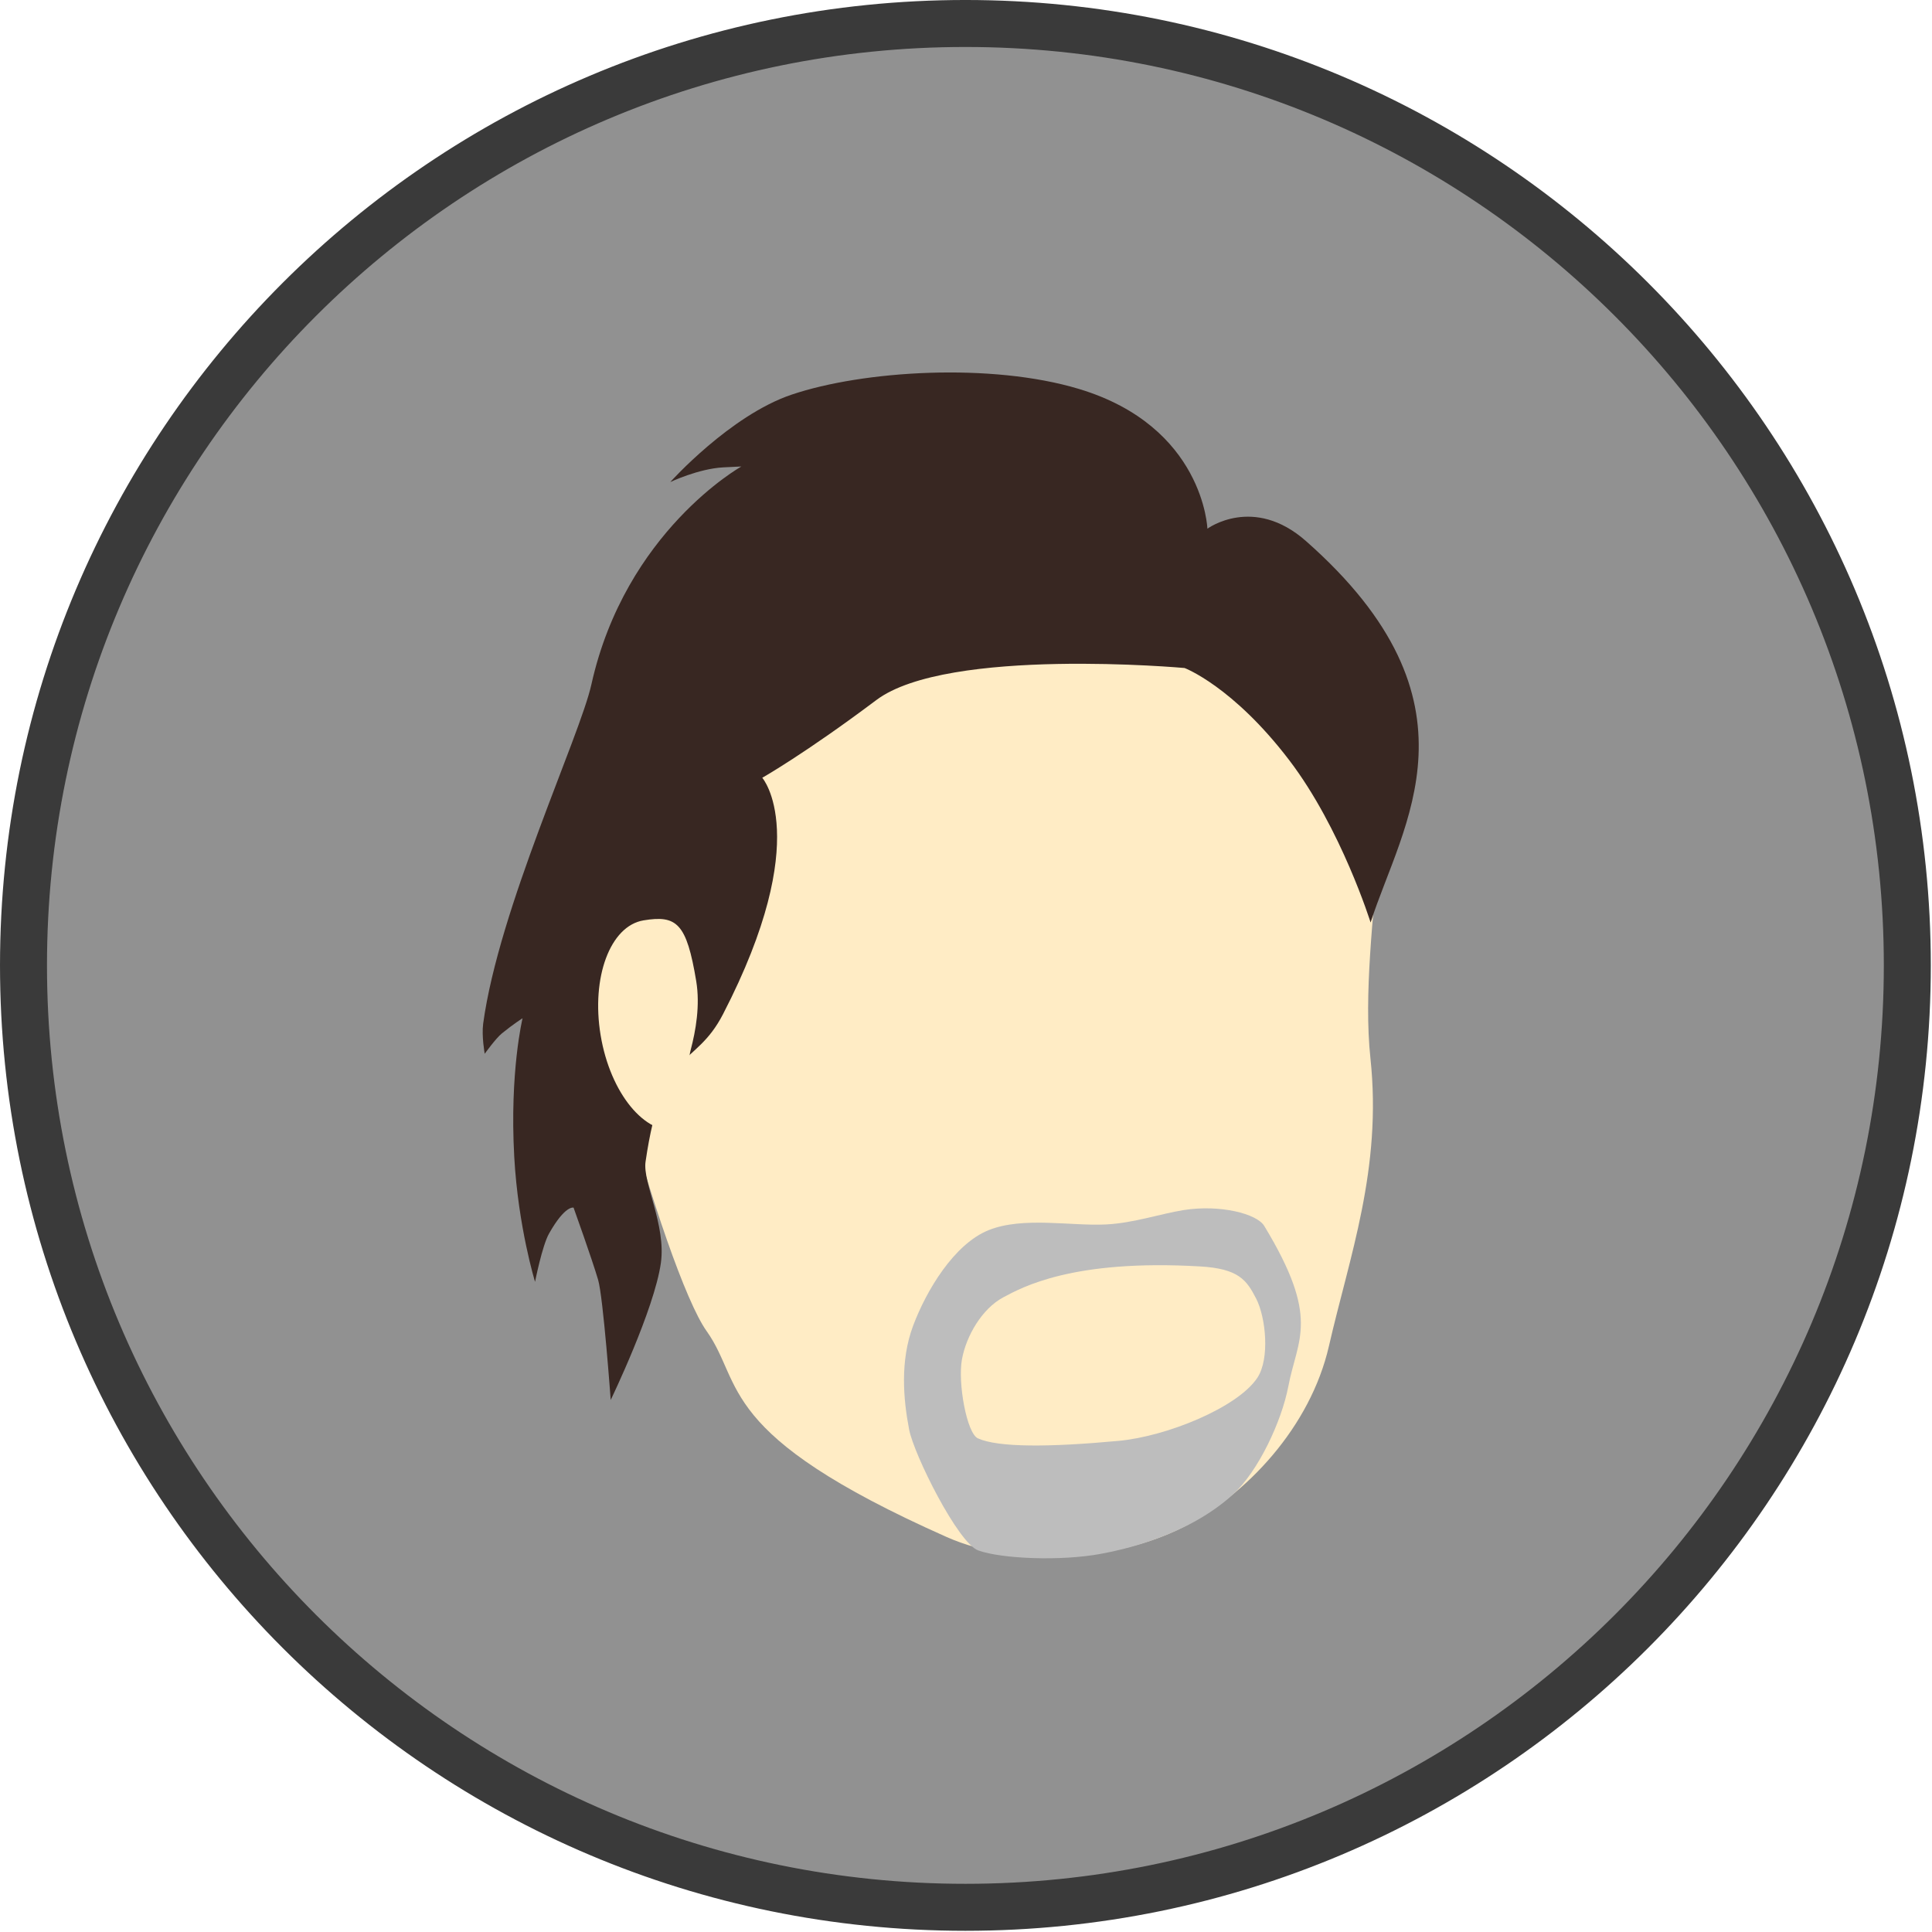
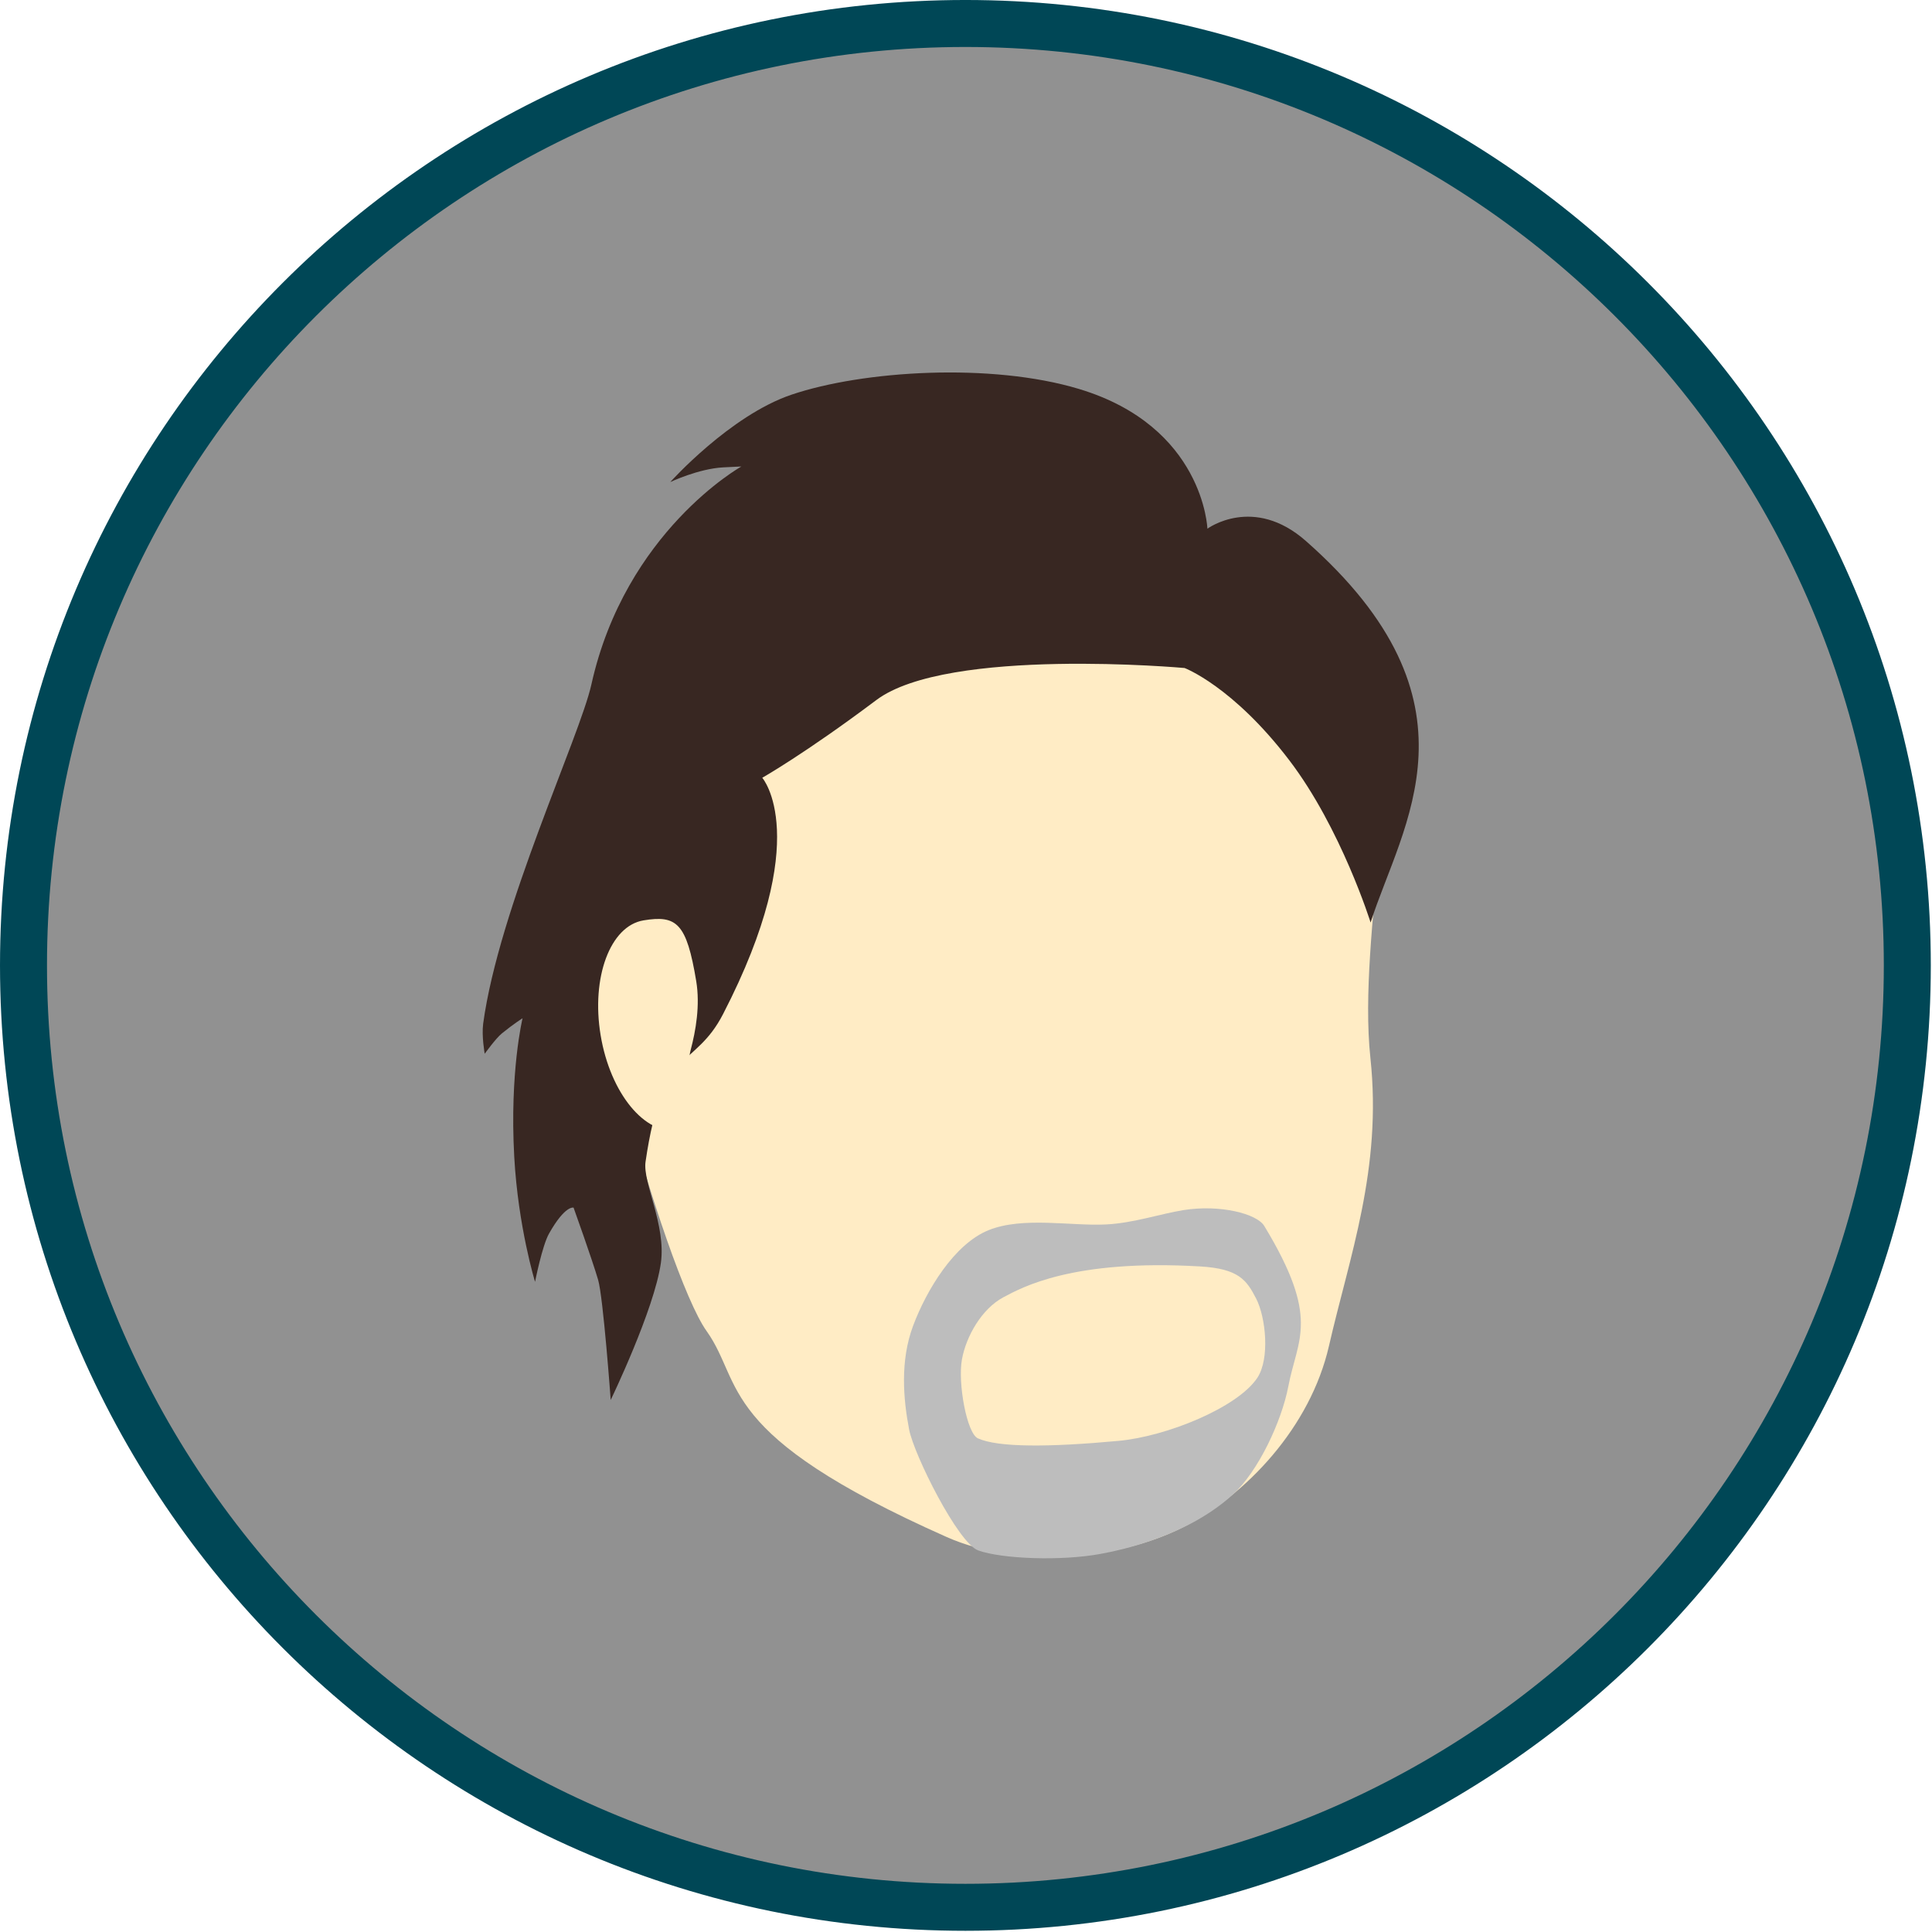
<svg xmlns="http://www.w3.org/2000/svg" width="100%" height="100%" viewBox="0 0 658 658" version="1.1" xml:space="preserve" style="fill-rule:evenodd;clip-rule:evenodd;stroke-linecap:round;stroke-linejoin:round;stroke-miterlimit:1.5;">
  <g transform="matrix(1,0,0,1,-927.513,-4204.47)">
    <g transform="matrix(0.417012,0,0,0.417012,660.592,4020.66)">
-       <circle cx="1428.54" cy="1229.23" r="769.271" style="fill:rgb(145,145,145);stroke:rgb(58,58,58);stroke-width:38.37px;" />
+       <circle cx="1428.54" cy="1229.23" r="769.271" style="fill:rgb(145,145,145);stroke:rgb(0,71,86);stroke-width:38.37px;" />
    </g>
    <g transform="matrix(1.14887,0,0,1.14887,-179.115,-665.409)">
      <g transform="matrix(0.719016,0.0501276,-0.0501276,0.719016,573.927,1197.47)">
        <path d="M1091.37,4487.75C1089.38,4530.91 1141.7,4675.25 1160.26,4697.78C1177.29,4718.45 1166.45,4739.75 1264.61,4775.42C1294.95,4786.45 1335.82,4779.87 1361.11,4764.81C1386.41,4749.74 1410.77,4719.95 1416.07,4686.11C1421.87,4649.01 1432.87,4611.97 1424.86,4566.92C1415.6,4514.84 1432.2,4437.85 1410.13,4404.48C1391.79,4376.75 1347.88,4379.58 1314.66,4378.01C1272.5,4376.02 1164.89,4372.58 1132.82,4395.57C1100.76,4418.56 1093.35,4444.59 1091.37,4487.75Z" style="fill:rgb(255,236,197);" />
      </g>
      <g transform="matrix(0.324388,0.0226153,-0.0226153,0.324388,864.227,4061.45)">
        <path d="M1183.05,1104.12C1244.41,1050.98 1461.34,1055.45 1461.34,1055.45C1461.34,1055.45 1506.47,1068.99 1562.48,1132.78C1613.89,1191.33 1646.65,1275.1 1646.65,1275.1C1668.86,1184.25 1740.12,1067.2 1563.61,932.239C1512.99,893.529 1473.26,927.294 1473.26,927.294C1473.26,927.294 1463.59,834.617 1347.54,808.337C1265.97,789.864 1150.09,805.254 1086.55,831.78C1031.86,854.612 981.825,918.934 981.825,918.934C981.825,918.934 1006.57,904.998 1029.04,902.229C1046.98,900.019 1045.41,900.33 1045.41,900.33C1045.41,900.33 944.158,966.608 922.902,1108.02C915.662,1156.18 852.897,1317.69 845.995,1423.33C845.254,1434.66 849.3,1450.65 849.3,1450.65C849.3,1450.65 858.364,1435.97 863.582,1431.08C873.864,1421.45 881.474,1415.95 881.474,1415.95C881.474,1415.95 873.028,1465.49 882.695,1542.48C890.654,1605.88 909.539,1654.86 909.539,1654.86C909.539,1654.86 913.718,1621.6 919.175,1610.13C932.144,1582.88 939.877,1584.96 939.877,1584.96C939.877,1584.96 959.989,1630.72 966.77,1649.04C972.54,1664.62 985.837,1757.51 985.837,1757.51C985.837,1757.51 1019.78,1672.57 1022.78,1629.68C1025.21,1594.84 1001,1557.81 1002.42,1538.69C1010.44,1430.87 1041.08,1451.6 1063.56,1399.43C1135.42,1232.72 1084.22,1182.04 1084.22,1182.04C1084.22,1182.04 1121.69,1157.27 1183.05,1104.12Z" style="fill:rgb(56,39,34);" />
      </g>
      <g transform="matrix(1.31862,-0.218749,0.218749,1.31862,-1372.35,-1203.67)">
        <path d="M1164.81,4527.58C1172.29,4527.58 1174.14,4529.75 1174.14,4542.77C1174.14,4548.25 1172.24,4553.61 1170.44,4557.62C1167.95,4563.12 1169.14,4574.73 1164.81,4574.73C1157.33,4574.73 1151.26,4564.17 1151.26,4551.16C1151.26,4538.14 1157.33,4527.58 1164.81,4527.58Z" style="fill:rgb(255,236,197);" />
      </g>
      <g transform="matrix(1,0,0,1.0226,0,-106.292)">
        <path d="M1314.13,4599.9C1307.4,4600.94 1299.34,4603.65 1291.22,4604.06C1280.82,4604.6 1266.54,4601.7 1256.31,4605.72C1246.08,4609.74 1237.86,4623.18 1233.93,4633.41C1230.01,4643.63 1231.01,4654.76 1232.75,4663.56C1234.2,4670.89 1247.27,4696.49 1253.23,4698.57C1260.25,4701.03 1277.71,4701.67 1289.27,4699.61C1296.3,4698.36 1315.22,4694.31 1328.62,4682.45C1336.26,4675.69 1343.18,4661.09 1345.14,4651.06C1347.88,4637.01 1354.73,4631.45 1338.01,4604.49C1335.82,4600.95 1324.92,4598.23 1314.13,4599.9Z" style="fill:rgb(189,189,189);" />
      </g>
      <g transform="matrix(1,0,0,1.58687,-6.20763,-2731.84)">
        <path d="M1254.6,4646.7C1255.85,4642.31 1260.53,4637.22 1266.84,4635.09C1272.4,4633.22 1287.43,4627.92 1325.19,4629.31C1336.69,4629.73 1339.01,4631.87 1341.84,4635.34C1344.67,4638.81 1345.94,4646.54 1342.17,4650.12C1336.33,4655.66 1315.35,4661.07 1300.99,4661.9C1280.24,4663.11 1265.34,4663.13 1259.34,4661.43C1256.04,4660.49 1253.34,4651.09 1254.6,4646.7Z" style="fill:rgb(255,236,197);" />
      </g>
    </g>
  </g>
</svg>
